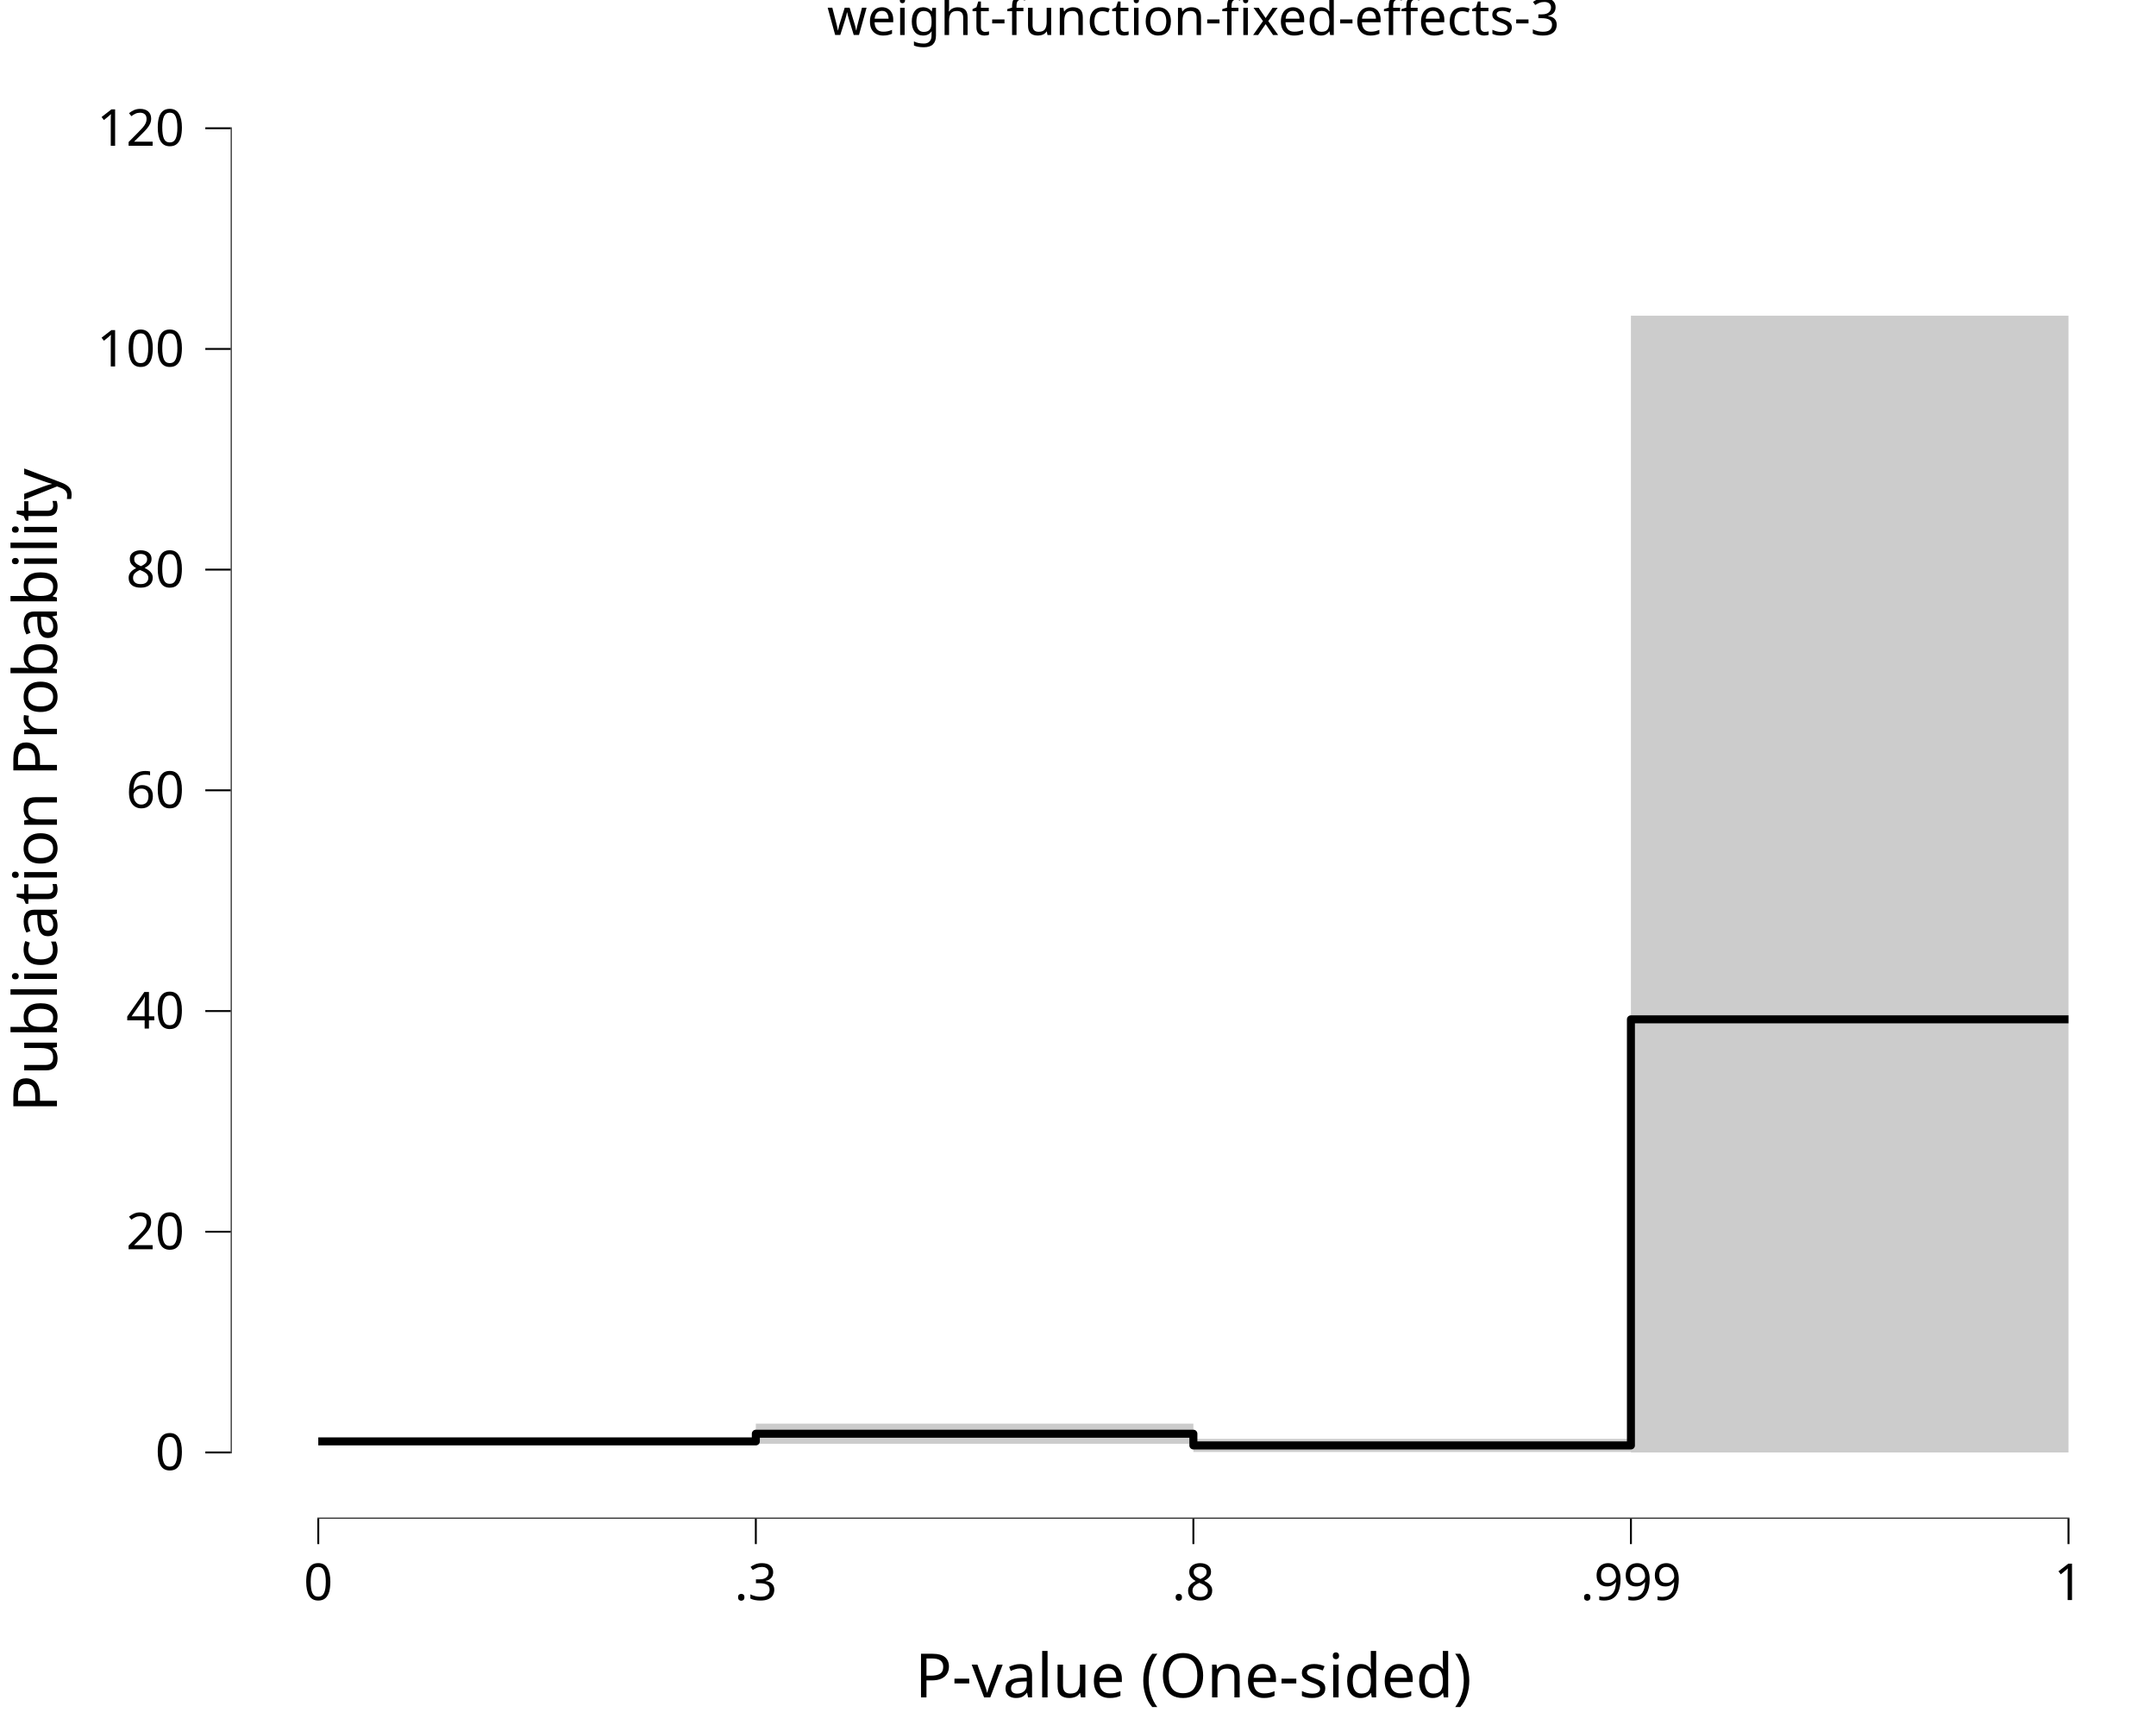
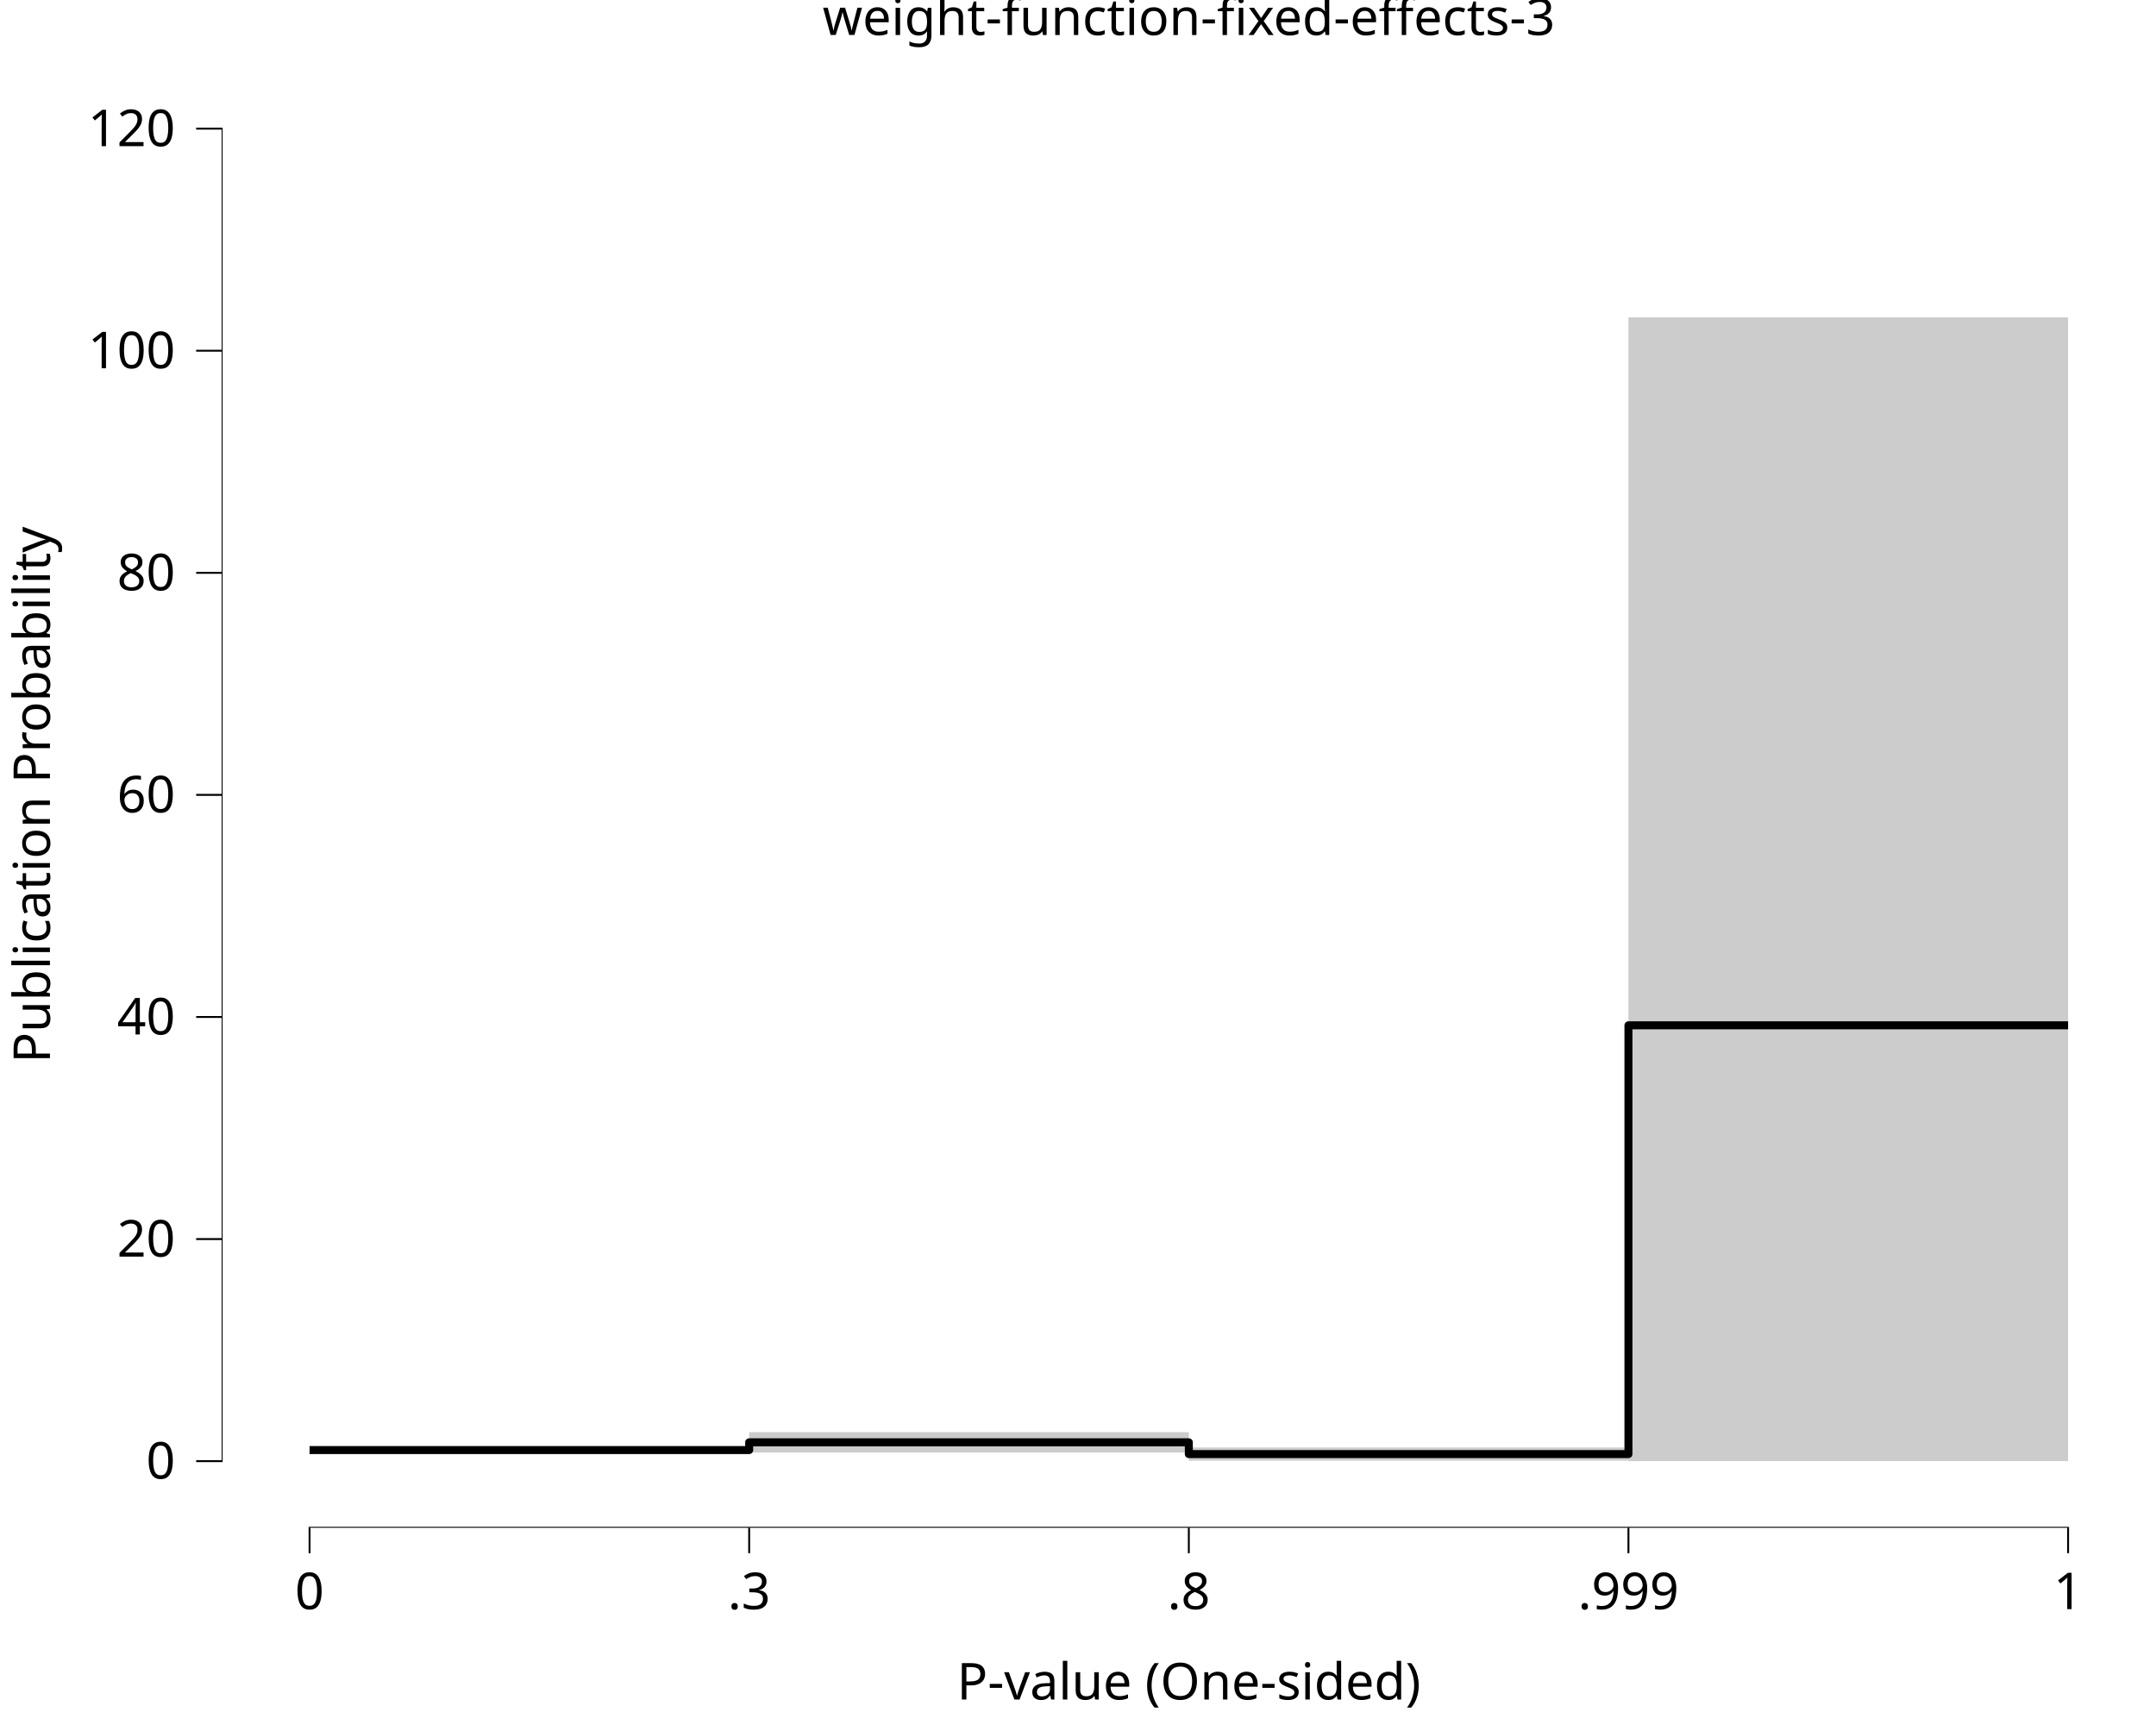
<svg xmlns="http://www.w3.org/2000/svg" class="svglite" data-engine-version="2.0" width="720.00pt" height="576.00pt" viewBox="0 0 720.00 576.00">
  <defs>
    <style type="text/css">
    .svglite line, .svglite polyline, .svglite polygon, .svglite path, .svglite rect, .svglite circle {
      fill: none;
      stroke: #000000;
      stroke-linecap: round;
      stroke-linejoin: round;
      stroke-miterlimit: 10.00;
    }
  </style>
  </defs>
  <rect width="100%" height="100%" style="stroke: none; fill: #FFFFFF;" />
  <defs>
    <clipPath id="cpMC4wMHw3MjAuMDB8MC4wMHw1NzYuMDA=">
      <rect x="0.00" y="0.00" width="720.00" height="576.00" />
    </clipPath>
  </defs>
  <g clip-path="url(#cpMC4wMHw3MjAuMDB8MC4wMHw1NzYuMDA=)">
    <rect x="0.00" y="0.00" width="720.00" height="576.00" style="stroke-width: 10.67; stroke: none;" />
  </g>
  <defs>
-     <clipPath id="cpNzcuMDZ8NzIwLjAwfDIwLjcxfDUwNy4wOQ==">
-       <rect x="77.06" y="20.71" width="642.94" height="486.39" />
+     <clipPath id="cpNzQuMDJ8NzIwLjAwfDIwLjcxfDUxMC4xNA==">
+       <rect x="74.02" y="20.71" width="645.98" height="489.43" />
    </clipPath>
  </defs>
-   <g clip-path="url(#cpNzcuMDZ8NzIwLjAwfDIwLjcxfDUwNy4wOQ==)">
-     <rect x="77.06" y="20.71" width="642.94" height="486.39" style="stroke-width: 10.67; stroke: none;" />
-     <polygon points="106.29,481.30 252.41,481.30 252.41,482.10 398.53,482.10 398.53,484.83 544.65,484.83 544.65,484.99 690.78,484.99 690.78,105.42 544.65,105.42 544.65,480.47 398.53,480.47 398.53,475.37 252.41,475.37 252.41,481.30 106.29,481.30 " style="stroke-width: 1.07; stroke: none; fill: #CCCCCC;" />
-     <polyline points="106.29,481.30 252.41,481.30 252.41,478.74 398.53,478.74 398.53,482.65 544.65,482.65 544.65,340.37 690.78,340.37 " style="stroke-width: 2.67; stroke-linecap: butt;" />
-     <line x1="105.97" y1="507.09" x2="691.09" y2="507.09" style="stroke-width: 0.64; stroke-linecap: butt;" />
-     <line x1="77.06" y1="485.30" x2="77.06" y2="42.50" style="stroke-width: 0.64; stroke-linecap: butt;" />
-     <rect x="77.06" y="20.71" width="642.94" height="486.39" style="stroke-width: 0.00; stroke: none;" />
+   <g clip-path="url(#cpNzQuMDJ8NzIwLjAwfDIwLjcxfDUxMC4xNA==)">
+     <rect x="74.02" y="20.71" width="645.98" height="489.43" style="stroke-width: 10.67; stroke: none;" />
+     <polygon points="103.38,484.19 250.19,484.19 250.19,484.99 397.01,484.99 397.01,487.74 543.82,487.74 543.82,487.89 690.64,487.89 690.64,105.95 543.82,105.95 543.82,483.34 397.01,483.34 397.01,478.22 250.19,478.22 250.19,484.19 103.38,484.19 " style="stroke-width: 1.07; stroke: none; fill: #CCCCCC;" />
+     <polyline points="103.38,484.19 250.19,484.19 250.19,481.61 397.01,481.61 397.01,485.54 543.82,485.54 543.82,342.37 690.64,342.37 " style="stroke-width: 2.67; stroke-linecap: butt;" />
+     <line x1="103.06" y1="510.14" x2="690.96" y2="510.14" style="stroke-width: 0.64; stroke-linecap: butt;" />
+     <line x1="74.02" y1="488.21" x2="74.02" y2="42.64" style="stroke-width: 0.64; stroke-linecap: butt;" />
+     <rect x="74.02" y="20.71" width="645.98" height="489.43" style="stroke-width: 0.00; stroke: none;" />
  </g>
  <g clip-path="url(#cpMC4wMHw3MjAuMDB8MC4wMHw1NzYuMDA=)">
-     <polyline points="77.06,507.09 77.06,20.71 " style="stroke-width: 0.00; stroke: none; stroke-linecap: butt;" />
-     <text x="61.58" y="490.84" text-anchor="end" style="font-size: 17.00px; font-family: sans;" textLength="9.46px" lengthAdjust="spacingAndGlyphs">0</text>
-     <text x="61.58" y="417.14" text-anchor="end" style="font-size: 17.00px; font-family: sans;" textLength="18.91px" lengthAdjust="spacingAndGlyphs">20</text>
-     <text x="61.58" y="343.45" text-anchor="end" style="font-size: 17.00px; font-family: sans;" textLength="18.91px" lengthAdjust="spacingAndGlyphs">40</text>
-     <text x="61.58" y="269.75" text-anchor="end" style="font-size: 17.00px; font-family: sans;" textLength="18.91px" lengthAdjust="spacingAndGlyphs">60</text>
-     <text x="61.58" y="196.06" text-anchor="end" style="font-size: 17.00px; font-family: sans;" textLength="18.91px" lengthAdjust="spacingAndGlyphs">80</text>
-     <text x="61.58" y="122.36" text-anchor="end" style="font-size: 17.00px; font-family: sans;" textLength="28.37px" lengthAdjust="spacingAndGlyphs">100</text>
-     <text x="61.58" y="48.67" text-anchor="end" style="font-size: 17.00px; font-family: sans;" textLength="28.37px" lengthAdjust="spacingAndGlyphs">120</text>
-     <polyline points="68.56,484.99 77.06,484.99 " style="stroke-width: 0.64; stroke-linecap: butt;" />
-     <polyline points="68.56,411.29 77.06,411.29 " style="stroke-width: 0.64; stroke-linecap: butt;" />
-     <polyline points="68.56,337.60 77.06,337.60 " style="stroke-width: 0.64; stroke-linecap: butt;" />
-     <polyline points="68.56,263.90 77.06,263.90 " style="stroke-width: 0.64; stroke-linecap: butt;" />
-     <polyline points="68.56,190.21 77.06,190.21 " style="stroke-width: 0.64; stroke-linecap: butt;" />
-     <polyline points="68.56,116.51 77.06,116.51 " style="stroke-width: 0.64; stroke-linecap: butt;" />
-     <polyline points="68.56,42.82 77.06,42.82 " style="stroke-width: 0.64; stroke-linecap: butt;" />
-     <polyline points="77.06,507.09 720.00,507.09 " style="stroke-width: 0.00; stroke: none; stroke-linecap: butt;" />
-     <polyline points="106.29,515.60 106.29,507.09 " style="stroke-width: 0.64; stroke-linecap: butt;" />
-     <polyline points="252.41,515.60 252.41,507.09 " style="stroke-width: 0.64; stroke-linecap: butt;" />
-     <polyline points="398.53,515.60 398.53,507.09 " style="stroke-width: 0.64; stroke-linecap: butt;" />
-     <polyline points="544.65,515.60 544.65,507.09 " style="stroke-width: 0.64; stroke-linecap: butt;" />
-     <polyline points="690.78,515.60 690.78,507.09 " style="stroke-width: 0.64; stroke-linecap: butt;" />
-     <text x="106.29" y="534.27" text-anchor="middle" style="font-size: 17.00px; font-family: sans;" textLength="9.46px" lengthAdjust="spacingAndGlyphs">0</text>
-     <text x="252.41" y="534.27" text-anchor="middle" style="font-size: 17.00px; font-family: sans;" textLength="14.18px" lengthAdjust="spacingAndGlyphs">.3</text>
-     <text x="398.53" y="534.27" text-anchor="middle" style="font-size: 17.00px; font-family: sans;" textLength="14.18px" lengthAdjust="spacingAndGlyphs">.8</text>
-     <text x="544.65" y="534.27" text-anchor="middle" style="font-size: 17.00px; font-family: sans;" textLength="33.09px" lengthAdjust="spacingAndGlyphs">.999</text>
-     <text x="690.78" y="534.27" text-anchor="middle" style="font-size: 17.00px; font-family: sans;" textLength="9.46px" lengthAdjust="spacingAndGlyphs">1</text>
-     <text x="398.53" y="566.78" text-anchor="middle" style="font-size: 20.40px; font-family: sans;" textLength="182.57px" lengthAdjust="spacingAndGlyphs">P-value (One-sided)</text>
-     <text transform="translate(19.02,263.90) rotate(-90)" text-anchor="middle" style="font-size: 20.40px; font-family: sans;" textLength="200.72px" lengthAdjust="spacingAndGlyphs">Publication Probability</text>
-     <text x="398.53" y="11.70" text-anchor="middle" style="font-size: 17.00px; font-family: sans;" textLength="226.80px" lengthAdjust="spacingAndGlyphs">weight-function-fixed-effects-3</text>
+     <polyline points="74.02,510.14 74.02,20.71 " style="stroke-width: 0.00; stroke: none; stroke-linecap: butt;" />
+     <text x="58.54" y="493.74" text-anchor="end" style="font-size: 17.00px; font-family: sans;" textLength="9.46px" lengthAdjust="spacingAndGlyphs">0</text>
+     <text x="58.54" y="419.59" text-anchor="end" style="font-size: 17.00px; font-family: sans;" textLength="18.91px" lengthAdjust="spacingAndGlyphs">20</text>
+     <text x="58.54" y="345.43" text-anchor="end" style="font-size: 17.00px; font-family: sans;" textLength="18.91px" lengthAdjust="spacingAndGlyphs">40</text>
+     <text x="58.54" y="271.27" text-anchor="end" style="font-size: 17.00px; font-family: sans;" textLength="18.91px" lengthAdjust="spacingAndGlyphs">60</text>
+     <text x="58.54" y="197.12" text-anchor="end" style="font-size: 17.00px; font-family: sans;" textLength="18.91px" lengthAdjust="spacingAndGlyphs">80</text>
+     <text x="58.54" y="122.96" text-anchor="end" style="font-size: 17.00px; font-family: sans;" textLength="28.37px" lengthAdjust="spacingAndGlyphs">100</text>
+     <text x="58.54" y="48.80" text-anchor="end" style="font-size: 17.00px; font-family: sans;" textLength="28.37px" lengthAdjust="spacingAndGlyphs">120</text>
+     <polyline points="65.51,487.89 74.02,487.89 " style="stroke-width: 0.64; stroke-linecap: butt;" />
+     <polyline points="65.51,413.74 74.02,413.74 " style="stroke-width: 0.64; stroke-linecap: butt;" />
+     <polyline points="65.51,339.58 74.02,339.58 " style="stroke-width: 0.64; stroke-linecap: butt;" />
+     <polyline points="65.51,265.42 74.02,265.42 " style="stroke-width: 0.64; stroke-linecap: butt;" />
+     <polyline points="65.51,191.27 74.02,191.27 " style="stroke-width: 0.64; stroke-linecap: butt;" />
+     <polyline points="65.51,117.11 74.02,117.11 " style="stroke-width: 0.64; stroke-linecap: butt;" />
+     <polyline points="65.51,42.95 74.02,42.95 " style="stroke-width: 0.64; stroke-linecap: butt;" />
+     <polyline points="74.02,510.14 720.00,510.14 " style="stroke-width: 0.00; stroke: none; stroke-linecap: butt;" />
+     <polyline points="103.38,518.64 103.38,510.14 " style="stroke-width: 0.64; stroke-linecap: butt;" />
+     <polyline points="250.19,518.64 250.19,510.14 " style="stroke-width: 0.64; stroke-linecap: butt;" />
+     <polyline points="397.01,518.64 397.01,510.14 " style="stroke-width: 0.64; stroke-linecap: butt;" />
+     <polyline points="543.82,518.64 543.82,510.14 " style="stroke-width: 0.64; stroke-linecap: butt;" />
+     <polyline points="690.64,518.64 690.64,510.14 " style="stroke-width: 0.64; stroke-linecap: butt;" />
+     <text x="103.38" y="537.32" text-anchor="middle" style="font-size: 17.00px; font-family: sans;" textLength="9.46px" lengthAdjust="spacingAndGlyphs">0</text>
+     <text x="250.19" y="537.32" text-anchor="middle" style="font-size: 17.00px; font-family: sans;" textLength="14.18px" lengthAdjust="spacingAndGlyphs">.3</text>
+     <text x="397.01" y="537.32" text-anchor="middle" style="font-size: 17.00px; font-family: sans;" textLength="14.18px" lengthAdjust="spacingAndGlyphs">.8</text>
+     <text x="543.82" y="537.32" text-anchor="middle" style="font-size: 17.00px; font-family: sans;" textLength="33.09px" lengthAdjust="spacingAndGlyphs">.999</text>
+     <text x="690.64" y="537.32" text-anchor="middle" style="font-size: 17.00px; font-family: sans;" textLength="9.46px" lengthAdjust="spacingAndGlyphs">1</text>
+     <text x="397.01" y="567.49" text-anchor="middle" style="font-size: 17.00px; font-family: sans;" textLength="152.14px" lengthAdjust="spacingAndGlyphs">P-value (One-sided)</text>
+     <text transform="translate(16.68,265.42) rotate(-90)" text-anchor="middle" style="font-size: 17.00px; font-family: sans;" textLength="167.27px" lengthAdjust="spacingAndGlyphs">Publication Probability</text>
+     <text x="397.01" y="11.70" text-anchor="middle" style="font-size: 17.00px; font-family: sans;" textLength="226.80px" lengthAdjust="spacingAndGlyphs">weight-function-fixed-effects-3</text>
  </g>
</svg>
